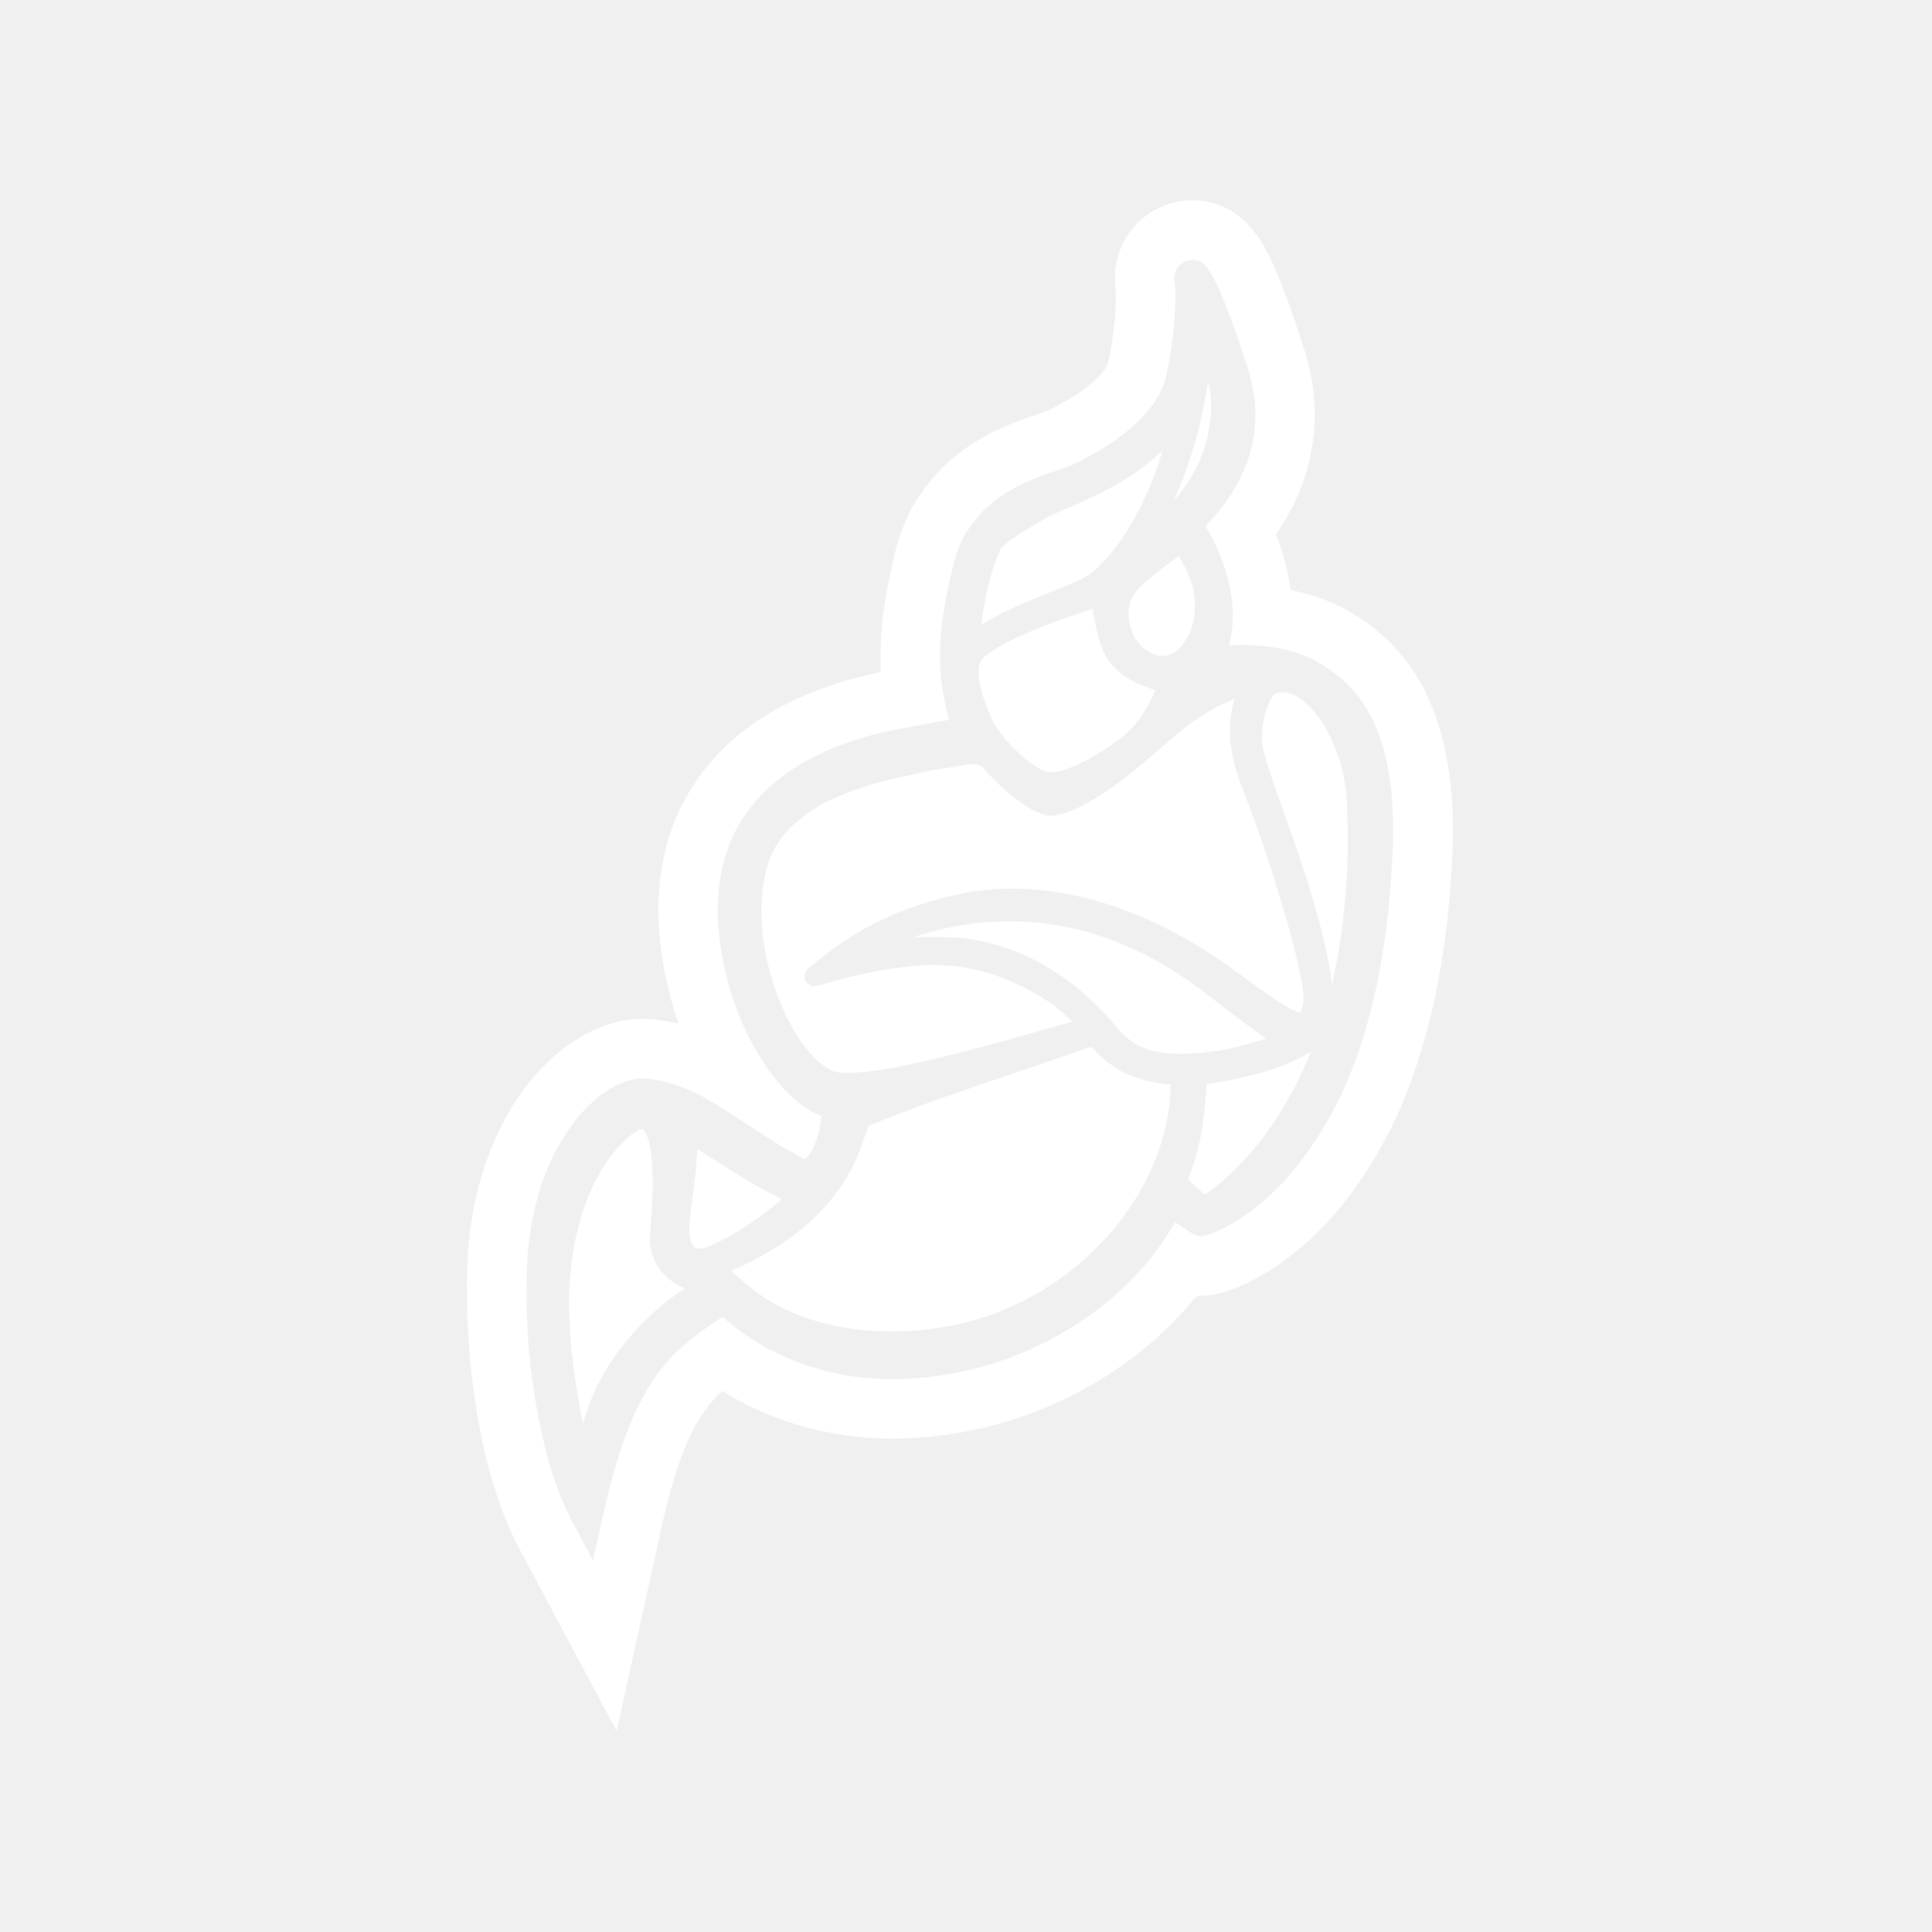
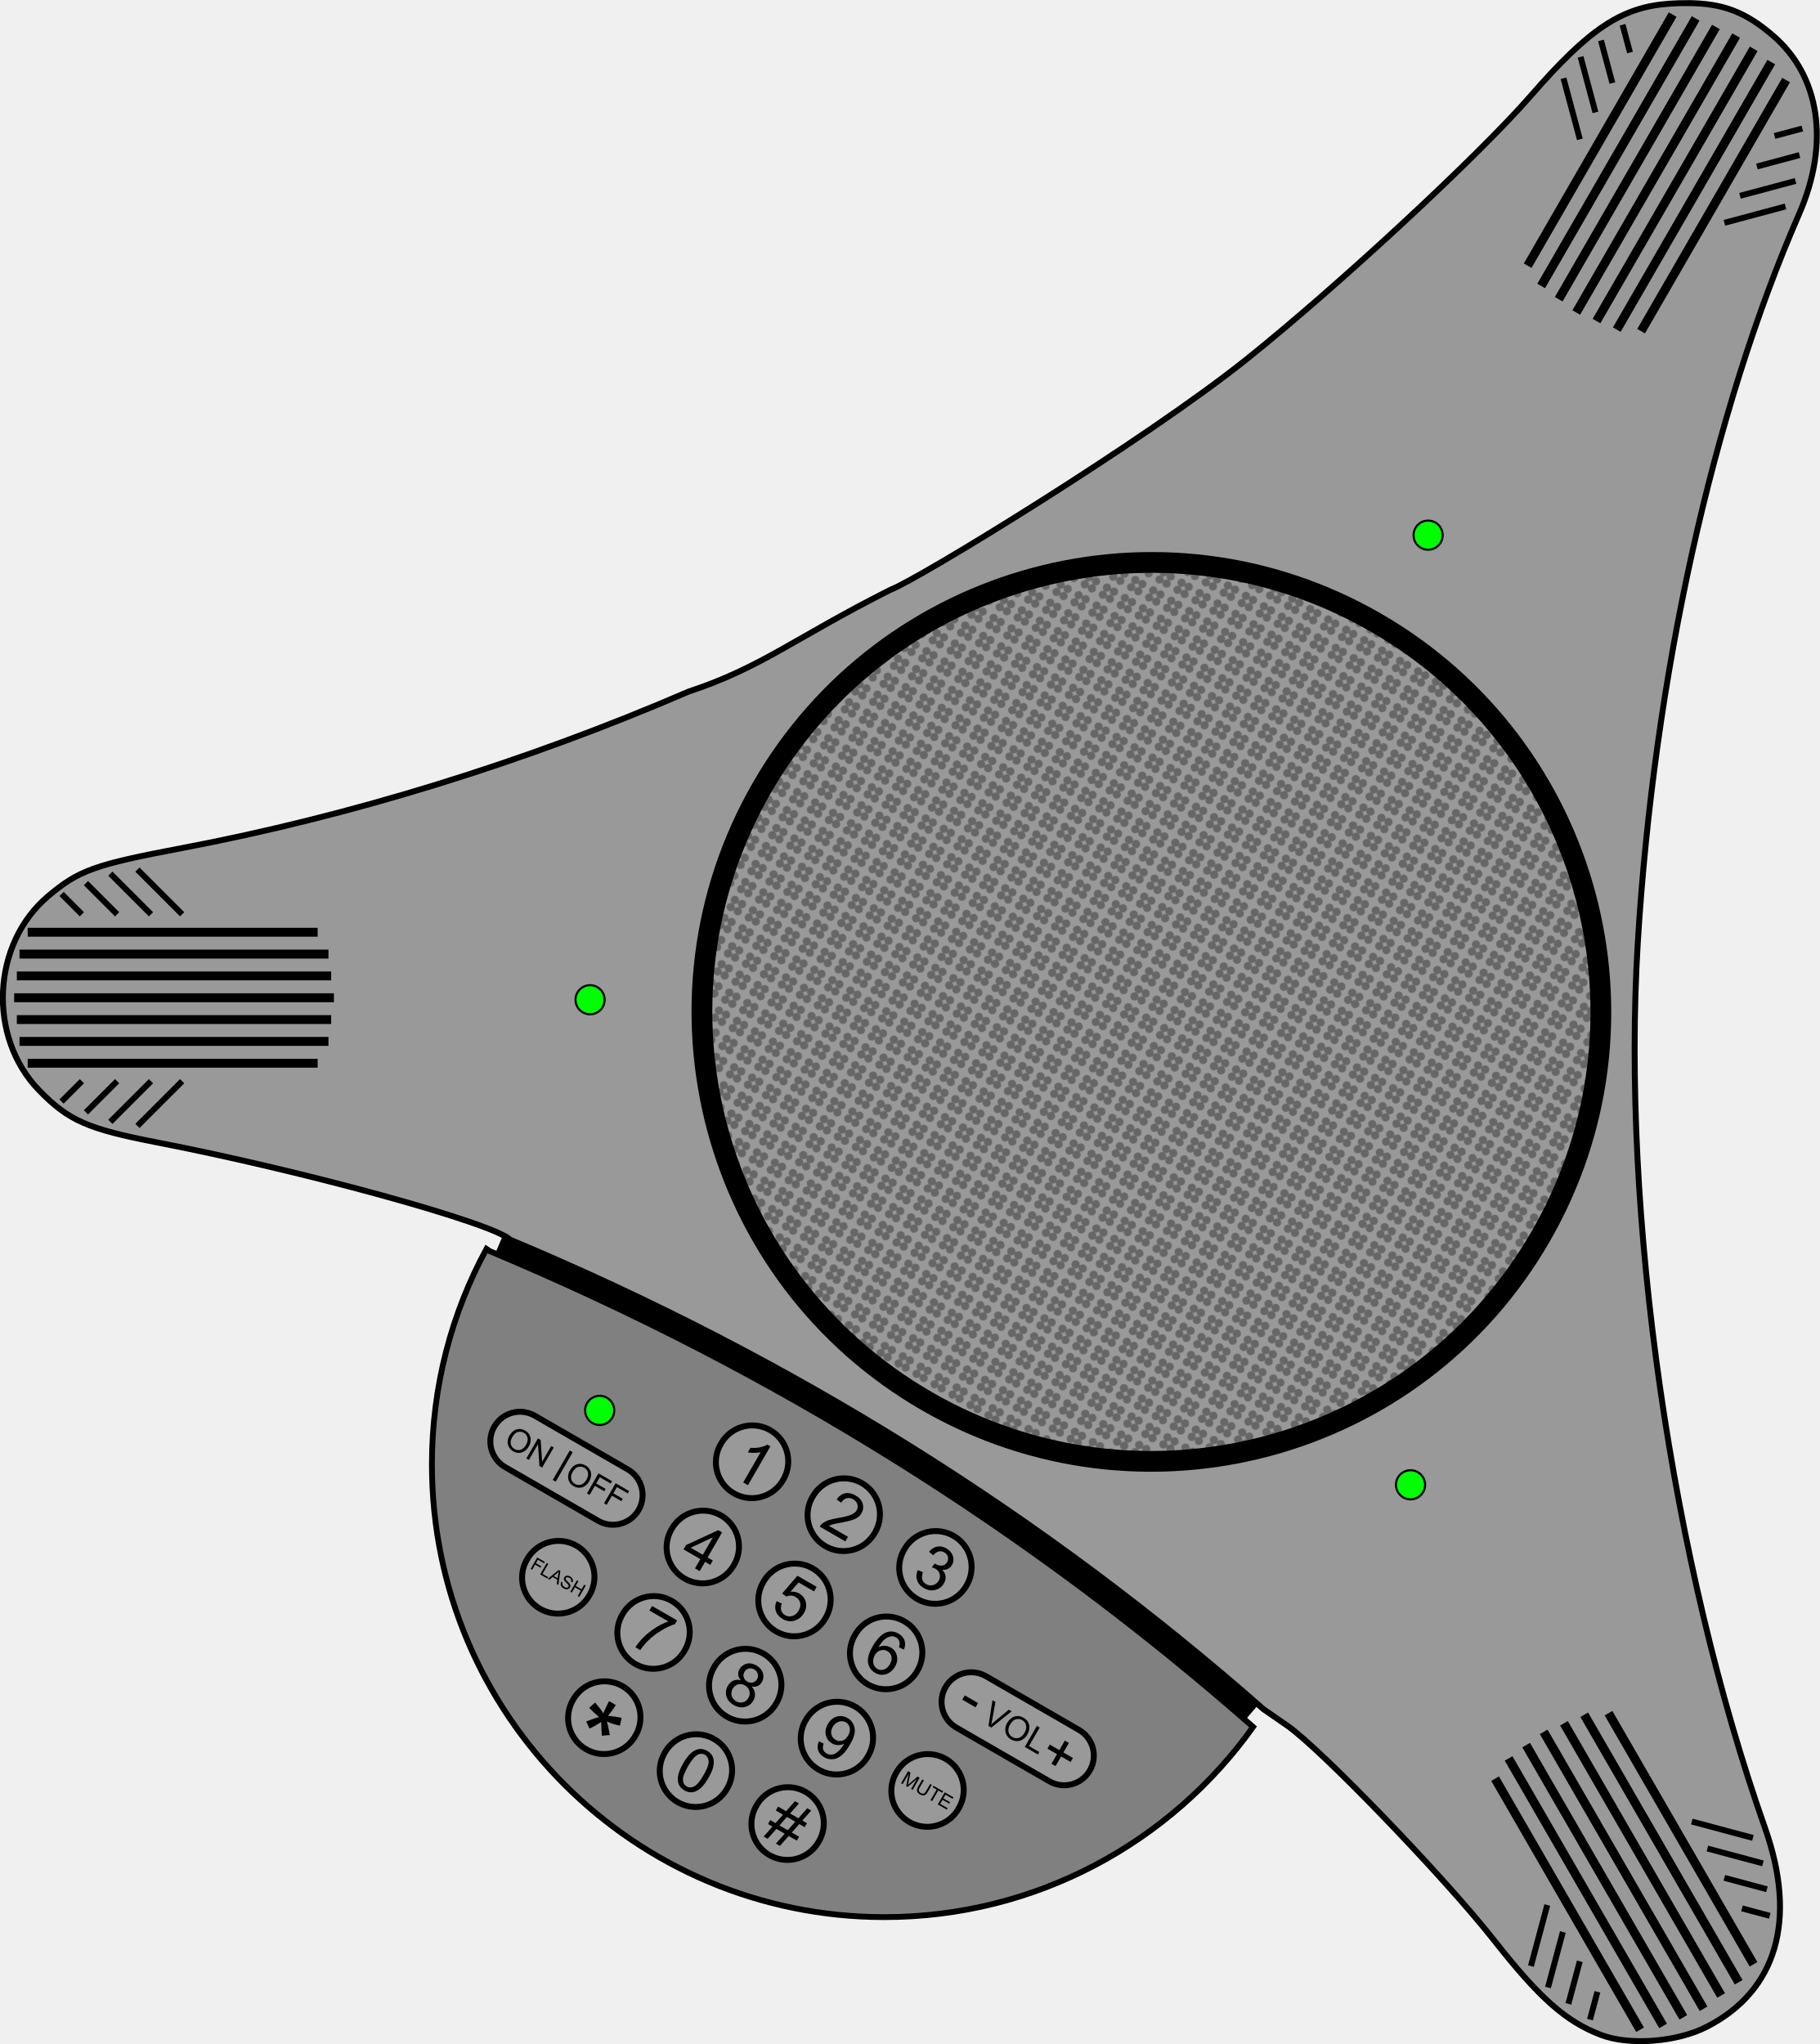
- <svg width="24" height="24" viewBox="0 0 24 24" focusable="false" role="presentation">
-   <g fill="#fff">
-     <path d="M13.016 9.59a.12.12 0 0 0 .039.004c.289 0 .937-.422 1.058-.614l.012-.015.012-.012c.043-.039.16-.254.218-.379-.617-.187-.683-.52-.746-.816a.564.564 0 0 0-.02-.094.78.78 0 0 0-.019-.101c-.918.304-1.195.476-1.347.601-.082.066-.13.254.101.774.117.261.52.62.692.652" />
-     <path d="M10.531 13.328c.543 0 1.688-.324 2.442-.539l.304-.086a.64.64 0 0 0 .043-.012c-.039-.043-.113-.105-.226-.203-.504-.34-.98-.5-1.496-.5-.114 0-.23.008-.36.024-.437.05-.8.152-.976.203a.556.556 0 0 1-.145.035.126.126 0 0 1-.117-.082.131.131 0 0 1 .04-.137h.003c.3-.254.867-.726 1.934-.937.183-.035.382-.055.59-.055.476 0 .972.098 1.472.293.676.266 1.14.605 1.512.879.203.144.375.273.527.344.04.02.059.023.067.023a.27.27 0 0 0 .043-.098c.007-.015.05-.195-.254-1.218a18.24 18.24 0 0 0-.5-1.469c-.215-.523-.164-.89-.098-1.11a2.3 2.3 0 0 0-.563.317l-.011.008a5.1 5.1 0 0 0-.305.25c-.629.566-1.102.86-1.406.875h-.016c-.265-.024-.668-.41-.832-.606a.214.214 0 0 0-.125-.035c-.05 0-.11.012-.168.024-.039.007-.082.015-.125.02a3.925 3.925 0 0 0-.496.097 13.46 13.46 0 0 0-.36.082c-.445.129-.78.281-.945.426l-.011.011c-.114.078-.38.301-.461.684v.004c-.168.707.086 1.578.425 2.078.16.234.329.379.47.402.034.004.077.008.124.008m-2.308 2.477a.644.644 0 0 1-.145-.504c.082-.973-.031-1.207-.082-1.262-.012-.016-.02-.016-.023-.016h-.008c-.094.024-.735.457-.875 1.75-.07.625.05 1.426.152 1.915.082-.29.211-.606.461-.93.234-.305.488-.543.805-.754a.759.759 0 0 1-.285-.2m.437-1.534c-.004.207-.031.398-.055.59a7.008 7.008 0 0 0-.039.316c-.015.215.032.289.051.308.012.016.031.028.07.028a.288.288 0 0 0 .106-.024c.383-.16.746-.441.922-.593-.27-.122-.68-.38-1.055-.625m5.395-6.825c-.004.008-.008.016-.012.02-.074.219.027.52.223.629.05.031.101.05.148.054h.02c.148 0 .27-.109.359-.324a.943.943 0 0 0 .023-.531 1.342 1.342 0 0 0-.175-.383c-.102.07-.305.227-.442.348a.566.566 0 0 0-.144.187m-.461-.355c.457-.41.73-1.09.847-1.492-.394.379-.879.586-1.187.718A3.02 3.02 0 0 0 13 6.43c-.02.015-.047.027-.07.043-.188.109-.47.273-.512.37v.009c-.129.27-.2.675-.227.906.301-.18.606-.301.86-.403.238-.093.441-.171.543-.265m1.414-2.352c-.078.504-.2.985-.434 1.492.254-.289.403-.601.453-.949.02-.144.04-.285-.02-.543m-1.433 8.278c-.004-.004-.008-.008-.008-.012-.011.004-.03.008-.062.016l-.012.003c-.16.059-.449.157-.781.27-.402.137-.856.289-1.234.426-.485.18-.641.25-.692.273l-.031.09c-.113.348-.375 1.145-1.668 1.703.27.27.848.754 1.992.754.098 0 .203-.004.305-.012a3.522 3.522 0 0 0 2.285-1.074c.555-.574.867-1.293.875-1.98a1.823 1.823 0 0 1-.578-.145c0-.004-.242-.121-.39-.312" />
-     <path d="M17.29 10.754c-.048.89-.192 1.684-.43 2.355a4.692 4.692 0 0 1-.766 1.399c-.516.633-1.055.844-1.168.847-.078 0-.117-.027-.278-.14-.015-.008-.035-.024-.05-.035-.305.543-.778 1.011-1.375 1.363a4.263 4.263 0 0 1-2.114.59c-.828 0-1.566-.27-2.132-.774-.68.438-1.122.828-1.485 2.465l-.125.563-.27-.508a3.943 3.943 0 0 1-.304-.813 7.953 7.953 0 0 1-.25-2.191c.012-.914.285-1.508.52-1.84.269-.394.62-.637.917-.637h.055c.473.055.77.254 1.317.614l.171.113c.188.121.41.246.48.273.048-.027.161-.21.196-.484l.008-.039v-.012c-.004-.004-.004-.004-.008-.004-.367-.125-.87-.703-1.129-1.562-.246-.86-.195-1.57.149-2.117.558-.89 1.754-1.094 2.144-1.16.121-.024.246-.047.367-.067.024-.004.043-.012.06-.015a.269.269 0 0 1-.013-.04c-.007-.035-.02-.078-.03-.128-.122-.551-.06-1.012.015-1.387.086-.418.136-.668.343-.906.278-.383.758-.543 1.047-.641a2.42 2.42 0 0 0 .172-.063c.82-.394 1.078-.796 1.153-1.066.058-.223.156-.812.113-1.219a.233.233 0 0 1 .058-.187.21.21 0 0 1 .16-.07c.141 0 .258 0 .688 1.332.227.699.059 1.359-.5 1.953l-.02.023c.004.004.004.008.008.012.235.386.364.87.325 1.23a1.83 1.83 0 0 1-.04.235v.004c.047-.004.102-.008.165-.008.277 0 .675.043 1 .25.195.125.445.316.625.695.207.438.285 1.043.23 1.797m.438-2.117a2.342 2.342 0 0 0-1.633-1.293l-.059-.016-.012-.062a2.924 2.924 0 0 0-.156-.582l-.015-.047.023-.04a2.537 2.537 0 0 0 .324-2.261c-.199-.625-.355-1.024-.488-1.262-.27-.484-.637-.586-.902-.586a.971.971 0 0 0-.711.317.971.971 0 0 0-.243.757c.028.286-.046.778-.093.954-.004.011-.09.265-.746.586a1.188 1.188 0 0 0-.098.035c-.34.113-.973.324-1.39.879-.317.382-.4.77-.489 1.218a4.182 4.182 0 0 0-.098 1.036v.074l-.074.02c-1.062.234-1.828.714-2.273 1.421-.461.735-.54 1.649-.23 2.727.003.015.011.035.015.054l.047.145-.149-.024c-.054-.011-.105-.015-.16-.023a1.516 1.516 0 0 0-.137-.008c-.515 0-1.066.328-1.472.875-.313.426-.692 1.172-.707 2.336-.008.875.086 1.68.277 2.395.145.527.305.851.367.965l1.215 2.277.555-2.52c.226-1.011.445-1.394.707-1.656l.05-.05.063.038c.602.364 1.32.555 2.074.555a5.01 5.01 0 0 0 2.485-.687c.492-.29.91-.645 1.246-1.055l.043-.031.078-.004c.195-.004.469-.106.75-.274.234-.14.598-.402.957-.843a5.44 5.44 0 0 0 .887-1.622c.261-.734.422-1.593.476-2.554.063-.883-.043-1.61-.304-2.164" />
-     <path d="M16.43 8.98c-.153-.238-.344-.382-.5-.382a.181.181 0 0 0-.082.015c-.082.032-.215.41-.157.688.04.191.266.828.38 1.133.038.117.062.171.066.195a.38.38 0 0 1 .023.07c.09.27.317.965.387 1.531a8.28 8.28 0 0 0 .187-2.19 2.092 2.092 0 0 0-.304-1.06m-1.09 4.032c.164-.043.293-.082.39-.11-.199-.136-.43-.312-.742-.554-.77-.598-1.593-.903-2.449-.903-.469 0-.879.09-1.2.2.079-.004.161-.004.247-.004.098 0 .203 0 .309.007.335.024 1.195.176 1.968 1.102.157.184.325.34.805.34.168 0 .367-.02.605-.059l.067-.02m-.348.458c-.012.14-.035.41-.07.617a3.292 3.292 0 0 1-.164.566l.207.188c.2-.133.863-.637 1.32-1.777a2.191 2.191 0 0 1-.62.261c-.27.078-.532.121-.673.145" />
+ <svg xmlns="http://www.w3.org/2000/svg" id="svg2" viewBox="0 0 89.036 100" version="1.1">
+   <defs id="defs4">
+     <pattern id="pattern17560-4" width="3.187" patternUnits="userSpaceOnUse" patternTransform="translate(772.94 -922.64)" height="3.187">
+       <path id="path17552-1" fill="#666" transform="matrix(.5311 0 0 .5311 -409.37 485.12)" d="m773.17-912.24a1.19 1.19 0 1 1 -2.381 0 1.19 1.19 0 1 1 2.381 0z" />
+       <path id="path17554-8" fill="#666" transform="matrix(.5311 0 0 .5311 -407.44 485.12)" d="m773.17-912.24a1.19 1.19 0 1 1 -2.381 0 1.19 1.19 0 1 1 2.381 0z" />
+       <path id="path17556-7" fill="#666" transform="matrix(.5311 0 0 .5311 -409.37 487.04)" d="m773.17-912.24a1.19 1.19 0 1 1 -2.381 0 1.19 1.19 0 1 1 2.381 0z" />
+       <path id="path17558-3" fill="#666" transform="matrix(.5311 0 0 .5311 -407.44 487.04)" d="m773.17-912.24a1.19 1.19 0 1 1 -2.381 0 1.19 1.19 0 1 1 2.381 0z" />
+     </pattern>
+   </defs>
+   <g id="layer1" transform="translate(-327.53 -476.18)">
+     <g id="g6125">
+       <g id="g6059">
+         <path id="rect7868" d="m352.57 535.74c15.742 4.441 28.327 12.879 37.461 22.725 0.014 0.015 0.014 0.04-0 0.055-0.813 0.906-1.605 1.824-2.376 2.752-0.014 0.016-0.035 0.017-0.049 0.003-8.916-9.557-21.209-17.705-36.587-21.853-0.023-0.007-0.036-0.028-0.027-0.049 0.478-1.206 0.984-2.409 1.518-3.608 0.01-0.021 0.036-0.032 0.06-0.025 0 0 0 0 0 0z" />
+         <path id="path10857-0" stroke="#000" stroke-width=".284" fill="#808080" d="m351.33 537.28c-1.704 3.137-2.669 6.726-2.669 10.548 0 12.228 9.907 22.144 22.135 22.144 7.442 0 14.025-3.675 18.039-9.305-10.894-9.583-23.307-17.396-37.367-23.286-0.033-0.032-0.081-0.064-0.138-0.101z" />
+         <path id="path10093-1-5-4" stroke="#000" stroke-width=".29" fill="#999" d="m410.05 476.33c-0.252 0-0.517 0.009-0.798 0.027-2.367 0.151-3.95 1.199-6.839 4.517-2.547 2.926-9.357 9.242-13.85 12.844-4.999 4.008-16.156 10.836-17.479 11.32-4.679 2.358-6.301 3.802-9.85 4.971-8.046 3.473-16.59 6.107-24.817 7.665-4.259 0.806-5.026 1.082-6.522 2.34-2.771 2.331-2.99 6.894-0.454 9.506 1.443 1.486 2.376 1.893 5.76 2.549 7.209 1.397 16.448 3.943 17.288 4.762 13.871 5.81 26.117 13.517 36.862 22.975l1.143 0.789c1.657 1.148 7.716 7.439 10.132 10.513 2.233 2.842 3.51 3.969 5.224 4.626 1.394 0.534 3.725 0.354 5.188-0.399 3.412-1.755 4.429-5.225 2.848-9.705-4.59-13.009-7.04-30.048-6.231-43.32 0.792-13.001 3.663-25.975 7.891-35.656 1.515-3.468 1.028-6.761-1.288-8.744-1.335-1.143-2.446-1.583-4.209-1.578z" />
+         <path id="path5030-6" d="m1080.6 229.26a69.013 69.013 0 1 1 -138.03 0 69.013 69.013 0 1 1 138.03 0z" transform="matrix(.27589 .15928 -.15928 .27589 141.29 301.31)" stroke="#000" stroke-width="3.189" fill="url(#pattern17560-4)" />
+         <g id="g17691-5-0" stroke="#000" transform="matrix(.25137 -.14513 .14513 .25137 517.25 742.21)">
+           <g id="g17622-1-0" stroke-width="1.5" transform="translate(-.62603)">
+             <path id="path17578-3-8" d="m-38.824-734.92v48.873" />
+             <path id="path17580-2-7" d="m-35.145-736.74v52.07" />
+             <path id="path17582-0-1" d="m-31.465-737.2v52.984" />
+             <path id="path17584-4-7" d="m-27.786-737.66v53.897" />
+             <path id="path17578-1-1-4" d="m-16.748-734.92v48.873" />
+             <path id="path17580-5-4-4" d="m-20.427-736.74v52.07" />
+             <path id="path17582-6-8-5" d="m-24.106-737.2v52.984" />
+           </g>
+           <g id="g17651-1-4" stroke-width="1px" fill="none">
+             <path id="path17631-7-2" d="m-42.478-712.08-7.536 7.536" />
+             <path id="path17633-4-8" d="m-42.478-706.83-6.851 6.851" />
+             <path id="path17635-7-9" d="m-42.478-701.12-5.253 5.253" />
+             <path id="path17637-5-0" d="m-42.478-695.18-3.426 3.426" />
+           </g>
+           <g id="g17651-3-5-4" stroke-width="1px" fill="none" transform="matrix(-1 0 0 1 -56.824 0)">
+             <path id="path17631-8-5-4" d="m-42.478-712.08-7.536 7.536" />
+             <path id="path17633-6-8-2" d="m-42.478-706.83-6.851 6.851" />
+             <path id="path17635-5-1-8" d="m-42.478-701.12-5.253 5.253" />
+             <path id="path17637-6-7-9" d="m-42.478-695.18-3.426 3.426" />
+           </g>
+         </g>
+         <g id="g17691-8-7" stroke="#000" transform="matrix(1.4898e-8 .29025 -.29025 1.4898e-8 129.76 533.24)">
+           <g id="g17622-4-2" stroke-width="1.5" transform="translate(-.62603)">
+             <path id="path17578-9-0" d="m-38.824-734.92v48.873" />
+             <path id="path17580-9-3" d="m-35.145-736.74v52.07" />
+             <path id="path17582-60-4" d="m-31.465-737.2v52.984" />
+             <path id="path17584-9-0" d="m-27.786-737.66v53.897" />
+             <path id="path17578-1-2-2" d="m-16.748-734.92v48.873" />
+             <path id="path17580-5-6-6" d="m-20.427-736.74v52.07" />
+             <path id="path17582-6-2-0" d="m-24.106-737.2v52.984" />
+           </g>
+           <g id="g17651-9-1" stroke-width="1px" fill="none">
+             <path id="path17631-78-4" d="m-42.478-712.08-7.536 7.536" />
+             <path id="path17633-1-5" d="m-42.478-706.83-6.851 6.851" />
+             <path id="path17635-51-3" d="m-42.478-701.12-5.253 5.253" />
+             <path id="path17637-68-6" d="m-42.478-695.18-3.426 3.426" />
+           </g>
+           <g id="g17651-3-8-3" stroke-width="1px" fill="none" transform="matrix(-1 0 0 1 -56.824 0)">
+             <path id="path17631-8-3-2" d="m-42.478-712.08-7.536 7.536" />
+             <path id="path17633-6-0-7" d="m-42.478-706.83-6.851 6.851" />
+             <path id="path17635-5-5-0" d="m-42.478-701.12-5.253 5.253" />
+             <path id="path17637-6-74-7" d="m-42.478-695.18-3.426 3.426" />
+           </g>
+         </g>
+         <g id="g17691-55-4" stroke="#000" transform="matrix(-.25137 -.14513 .14513 -.25137 504.56 301.92)">
+           <g id="g17622-9-8" stroke-width="1.5" transform="translate(-.62603)">
+             <path id="path17578-5-1" d="m-38.824-734.92v48.873" />
+             <path id="path17580-7-8" d="m-35.145-736.74v52.07" />
+             <path id="path17582-64-6" d="m-31.465-737.2v52.984" />
+             <path id="path17584-8-2" d="m-27.786-737.66v53.897" />
+             <path id="path17578-1-5-9" d="m-16.748-734.92v48.873" />
+             <path id="path17580-5-2-2" d="m-20.427-736.74v52.07" />
+             <path id="path17582-6-3-6" d="m-24.106-737.2v52.984" />
+           </g>
+           <g id="g17651-8-3" stroke-width="1px" fill="none">
+             <path id="path17631-77-2" d="m-42.478-712.08-7.536 7.536" />
+             <path id="path17633-9-7" d="m-42.478-706.83-6.851 6.851" />
+             <path id="path17635-0-0" d="m-42.478-701.12-5.253 5.253" />
+             <path id="path17637-2-4" d="m-42.478-695.18-3.426 3.426" />
+           </g>
+           <g id="g17651-3-9-0" stroke-width="1px" fill="none" transform="matrix(-1 0 0 1 -56.824 0)">
+             <path id="path17631-8-0-5" d="m-42.478-712.08-7.536 7.536" />
+             <path id="path17633-6-7-8" d="m-42.478-706.83-6.851 6.851" />
+             <path id="path17635-5-2-0" d="m-42.478-701.12-5.253 5.253" />
+             <path id="path17637-6-3-0" d="m-42.478-695.18-3.426 3.426" />
+           </g>
+         </g>
+         <path id="path18063-2-4" d="m-1200 254.36a15 15 0 1 1 -30 0 15 15 0 1 1 30 0z" transform="matrix(.047452 .0012494 -.0012494 .047452 454.51 538.27)" stroke="#000" stroke-width="2.143" fill="#0f0" />
+         <path id="path18063-2-1" d="m-1200 254.36a15 15 0 1 1 -30 0 15 15 0 1 1 30 0z" transform="matrix(.047452 .0012494 -.0012494 .047452 414.37 514.54)" stroke="#000" stroke-width="2.143" fill="#0f0" />
+         <path id="path18063-2-7" d="m-1200 254.36a15 15 0 1 1 -30 0 15 15 0 1 1 30 0z" transform="matrix(.047452 .0012494 -.0012494 .047452 455.37 491.81)" stroke="#000" stroke-width="2.143" fill="#0f0" />
+       </g>
+       <g id="g5987">
+         <path id="path10932-3" stroke="#000" fill="#999" transform="matrix(.25137 .14513 -.14513 .25137 -63.332 473.87)" d="m1409.2-516.42a6.06 6.06 0 1 1 -12.119 0 6.06 6.06 0 1 1 12.119 0z" />
+         <path id="path10932-7-1" stroke="#000" fill="#999" transform="matrix(.25137 .14513 -.14513 .25137 -54.362 479.04)" d="m1409.2-516.42a6.06 6.06 0 1 1 -12.119 0 6.06 6.06 0 1 1 12.119 0z" />
+         <path id="path10932-8-4" stroke="#000" fill="#999" transform="matrix(.25137 .14513 -.14513 .25137 -68.152 482.22)" d="m1409.2-516.42a6.06 6.06 0 1 1 -12.119 0 6.06 6.06 0 1 1 12.119 0z" />
+         <path id="path10932-0-5" stroke="#000" fill="#999" transform="matrix(.25137 .14513 -.14513 .25137 -56.772 483.22)" d="m1409.2-516.42a6.06 6.06 0 1 1 -12.119 0 6.06 6.06 0 1 1 12.119 0z" />
+         <path id="path10932-2-3" stroke="#000" fill="#999" transform="matrix(.25137 .14513 -.14513 .25137 -65.742 478.04)" d="m1409.2-516.42a6.06 6.06 0 1 1 -12.119 0 6.06 6.06 0 1 1 12.119 0z" />
+         <path id="path10932-6-2" stroke="#000" fill="#999" transform="matrix(.25137 .14513 -.14513 .25137 -61.257 480.63)" d="m1409.2-516.42a6.06 6.06 0 1 1 -12.119 0 6.06 6.06 0 1 1 12.119 0z" />
+         <path id="path10932-5-9" stroke="#000" fill="#999" transform="matrix(.25137 .14513 -.14513 .25137 -58.847 476.46)" d="m1409.2-516.42a6.06 6.06 0 1 1 -12.119 0 6.06 6.06 0 1 1 12.119 0z" />
+         <path id="path10932-06-6" stroke="#000" fill="#999" transform="matrix(.25137 .14513 -.14513 .25137 -70.562 486.39)" d="m1409.2-516.42a6.06 6.06 0 1 1 -12.119 0 6.06 6.06 0 1 1 12.119 0z" />
+         <path id="path10932-50-0" stroke="#000" fill="#999" transform="matrix(.25137 .14513 -.14513 .25137 -61.593 491.57)" d="m1409.2-516.42a6.06 6.06 0 1 1 -12.119 0 6.06 6.06 0 1 1 12.119 0z" />
+         <path id="path10932-1-7" stroke="#000" fill="#999" transform="matrix(.25137 .14513 -.14513 .25137 -66.078 488.98)" d="m1409.2-516.42a6.06 6.06 0 1 1 -12.119 0 6.06 6.06 0 1 1 12.119 0z" />
+         <path id="path10932-72-7" stroke="#000" fill="#999" transform="matrix(.25137 .14513 -.14513 .25137 -63.667 484.8)" d="m1409.2-516.42a6.06 6.06 0 1 1 -12.119 0 6.06 6.06 0 1 1 12.119 0z" />
+         <path id="path10932-84-2" stroke="#000" fill="#999" transform="matrix(.25137 .14513 -.14513 .25137 -59.182 487.39)" d="m1409.2-516.42a6.06 6.06 0 1 1 -12.119 0 6.06 6.06 0 1 1 12.119 0z" />
+         <rect id="rect11046-8" transform="rotate(30)" ry="1.451" height="2.902" width="8.153" stroke="#000" y="295.52" x="577.58" stroke-width=".29" fill="#999" />
+         <rect id="rect11046-5-6" transform="rotate(30)" ry="1.451" height="2.902" width="8.153" stroke="#000" y="295.52" x="603.07" stroke-width=".29" fill="#999" />
+         <path id="path10932-50-4-7" stroke="#000" fill="#999" transform="matrix(.25137 .14513 -.14513 .25137 -54.748 489.95)" d="m1409.2-516.42a6.06 6.06 0 1 1 -12.119 0 6.06 6.06 0 1 1 12.119 0z" />
+         <path id="path10932-50-6-3" stroke="#000" fill="#999" transform="matrix(.25137 .14513 -.14513 .25137 -72.813 479.52)" d="m1409.2-516.42a6.06 6.06 0 1 1 -12.119 0 6.06 6.06 0 1 1 12.119 0z" />
+         <g id="text7873" transform="rotate(30)">
+           <path id="path5907" style="" d="m589.76 293.25h-0.269v-1.711c-0.065 0.062-0.15 0.123-0.255 0.185-0.104 0.062-0.198 0.108-0.282 0.139v-0.26c0.15-0.071 0.281-0.156 0.394-0.257s0.192-0.198 0.239-0.292h0.173v2.196" />
+         </g>
+         <g id="text7873-6" transform="rotate(30)">
+           <path id="path5967" style="" d="m595.26 292.99v0.258h-1.446c-0.002-0.065 0.008-0.127 0.031-0.186 0.037-0.099 0.096-0.195 0.176-0.291 0.082-0.096 0.199-0.206 0.352-0.331 0.238-0.195 0.398-0.349 0.482-0.463 0.084-0.114 0.125-0.222 0.125-0.324 0-0.106-0.038-0.196-0.115-0.269-0.076-0.074-0.175-0.11-0.297-0.11-0.129 0-0.233 0.039-0.31 0.116-0.078 0.078-0.117 0.185-0.118 0.322l-0.276-0.028c0.019-0.206 0.09-0.363 0.213-0.47 0.123-0.108 0.289-0.163 0.497-0.163 0.21 0 0.376 0.058 0.498 0.175 0.122 0.116 0.184 0.261 0.184 0.433 0 0.087-0.018 0.174-0.054 0.258-0.036 0.085-0.096 0.174-0.179 0.267-0.083 0.093-0.22 0.222-0.413 0.385-0.161 0.135-0.265 0.227-0.31 0.276-0.046 0.048-0.084 0.096-0.113 0.145h1.073" />
+         </g>
+         <g id="text7873-0" transform="rotate(30)">
+           <path id="path5964" style="" d="m599.03 292.69 0.269-0.036c0.031 0.152 0.083 0.262 0.157 0.33 0.075 0.067 0.165 0.1 0.272 0.1 0.126 0 0.233-0.044 0.319-0.131 0.087-0.087 0.131-0.196 0.131-0.325 0-0.123-0.04-0.225-0.121-0.304-0.081-0.081-0.183-0.121-0.307-0.121-0.051 0-0.114 0.01-0.189 0.03l0.03-0.236c0.018 0.002 0.032 0.003 0.043 0.003 0.114 0 0.217-0.03 0.309-0.089 0.091-0.06 0.137-0.152 0.137-0.276 0-0.099-0.033-0.18-0.1-0.245-0.067-0.065-0.153-0.097-0.258-0.097-0.104 0-0.191 0.033-0.261 0.099-0.07 0.066-0.114 0.164-0.134 0.295l-0.269-0.048c0.033-0.18 0.107-0.319 0.224-0.418 0.116-0.1 0.261-0.149 0.434-0.149 0.119 0 0.229 0.026 0.33 0.078 0.1 0.051 0.177 0.12 0.23 0.209 0.054 0.088 0.081 0.183 0.081 0.282 0 0.095-0.025 0.181-0.076 0.258-0.051 0.078-0.126 0.139-0.225 0.185 0.129 0.03 0.23 0.092 0.301 0.186 0.072 0.093 0.107 0.211 0.107 0.352 0 0.191-0.07 0.353-0.209 0.486-0.139 0.132-0.315 0.198-0.528 0.198-0.192 0-0.352-0.057-0.479-0.172-0.126-0.114-0.198-0.263-0.216-0.445" />
+         </g>
+         <g id="text7873-2" transform="rotate(30)">
+           <path id="path5973" style="" d="m589.55 298.07v-0.524h-0.949v-0.246l0.998-1.417h0.219v1.417h0.295v0.246h-0.295v0.524h-0.269m0-0.77v-0.986l-0.685 0.986h0.685" />
+         </g>
+         <g id="text7873-8" transform="rotate(30)">
+           <path id="path5961" style="" d="m600.39 296.4-0.267 0.021c-0.024-0.105-0.058-0.182-0.101-0.23-0.073-0.077-0.162-0.115-0.269-0.115-0.086 0-0.161 0.024-0.225 0.072-0.085 0.062-0.151 0.152-0.2 0.27-0.049 0.118-0.074 0.287-0.076 0.506 0.065-0.099 0.144-0.172 0.237-0.219 0.093-0.048 0.191-0.072 0.294-0.072 0.179 0 0.331 0.066 0.457 0.198 0.126 0.131 0.189 0.301 0.189 0.51 0 0.137-0.03 0.265-0.089 0.383-0.059 0.117-0.14 0.207-0.243 0.27-0.103 0.063-0.221 0.094-0.352 0.094-0.224 0-0.406-0.082-0.548-0.246-0.141-0.165-0.212-0.437-0.212-0.815 0-0.423 0.078-0.73 0.234-0.922 0.136-0.167 0.32-0.251 0.551-0.251 0.172 0 0.313 0.048 0.422 0.145 0.11 0.097 0.177 0.23 0.198 0.4m-1.097 0.943c0 0.092 0.019 0.181 0.058 0.266 0.04 0.085 0.095 0.149 0.166 0.194 0.071 0.044 0.145 0.066 0.222 0.066 0.113 0 0.211-0.046 0.292-0.137 0.082-0.091 0.122-0.216 0.122-0.373 0-0.151-0.04-0.27-0.121-0.357-0.081-0.087-0.182-0.131-0.304-0.131-0.121 0-0.224 0.044-0.309 0.131-0.085 0.086-0.127 0.2-0.127 0.342" />
+         </g>
+         <g id="text7873-85" transform="rotate(30)">
+           <path id="path5930" style="" d="m588.65 300.97v-0.258h1.416v0.209c-0.139 0.148-0.278 0.345-0.415 0.591-0.136 0.246-0.242 0.498-0.316 0.758-0.054 0.183-0.088 0.383-0.103 0.601h-0.276c0.003-0.172 0.037-0.38 0.101-0.624 0.065-0.244 0.157-0.478 0.278-0.704 0.121-0.227 0.25-0.418 0.386-0.573h-1.071" />
+         </g>
+         <g id="text7873-4" transform="rotate(30)">
+           <path id="path5933" style="" d="m594.23 301.69c-0.111-0.041-0.194-0.099-0.248-0.175-0.054-0.076-0.081-0.166-0.081-0.272 0-0.159 0.057-0.293 0.172-0.401 0.114-0.108 0.267-0.163 0.457-0.163 0.191 0 0.345 0.056 0.461 0.167 0.116 0.11 0.175 0.245 0.175 0.404 0 0.101-0.027 0.19-0.081 0.266-0.053 0.075-0.133 0.132-0.242 0.173 0.134 0.044 0.236 0.114 0.306 0.212 0.071 0.098 0.106 0.214 0.106 0.349 0 0.187-0.066 0.344-0.198 0.471-0.132 0.127-0.306 0.191-0.522 0.191-0.216 0-0.39-0.064-0.522-0.191-0.132-0.128-0.198-0.288-0.198-0.479 0-0.142 0.036-0.261 0.107-0.357 0.073-0.097 0.176-0.162 0.309-0.197m-0.054-0.455c0 0.103 0.033 0.188 0.1 0.254 0.067 0.066 0.153 0.099 0.26 0.099 0.103 0 0.188-0.032 0.254-0.097 0.067-0.066 0.1-0.146 0.1-0.24 0-0.099-0.034-0.181-0.103-0.248-0.068-0.068-0.152-0.101-0.254-0.101-0.102 0-0.187 0.033-0.255 0.099-0.068 0.066-0.101 0.144-0.101 0.236m-0.086 1.01c0 0.077 0.018 0.151 0.054 0.222 0.037 0.072 0.091 0.127 0.163 0.167 0.072 0.039 0.149 0.058 0.231 0.058 0.128 0 0.234-0.041 0.318-0.124 0.084-0.083 0.125-0.187 0.125-0.315 0-0.129-0.043-0.236-0.13-0.321-0.086-0.085-0.193-0.127-0.322-0.127-0.126 0-0.231 0.042-0.315 0.125-0.083 0.084-0.124 0.188-0.124 0.313" />
+         </g>
+         <g id="text7873-64" transform="rotate(30)">
+           <path id="path5970" style="" d="m593.81 297.46 0.282-0.024c0.021 0.137 0.069 0.241 0.145 0.31 0.077 0.069 0.169 0.103 0.276 0.103 0.129 0 0.239-0.049 0.328-0.146 0.089-0.098 0.134-0.227 0.134-0.388 0-0.153-0.043-0.274-0.13-0.363-0.086-0.088-0.198-0.133-0.337-0.133-0.086 0-0.165 0.02-0.234 0.06-0.07 0.039-0.124 0.089-0.164 0.152l-0.252-0.033 0.212-1.123h1.088v0.257h-0.873l-0.118 0.588c0.131-0.091 0.269-0.137 0.413-0.137 0.191 0 0.352 0.066 0.483 0.198 0.131 0.132 0.197 0.302 0.197 0.51 0 0.198-0.058 0.369-0.173 0.513-0.14 0.177-0.332 0.266-0.574 0.266-0.199 0-0.362-0.056-0.488-0.167-0.125-0.111-0.197-0.259-0.215-0.443" />
+         </g>
+         <g id="text7873-44" transform="rotate(30)">
+           <path id="path5910" style="" d="m599.02 307.75 0.13-0.636h-0.252v-0.222h0.297l0.11-0.542h-0.407v-0.222h0.452l0.13-0.64h0.224l-0.13 0.64h0.47l0.13-0.64h0.225l-0.13 0.64h0.258v0.222h-0.303l-0.112 0.542h0.415v0.222h-0.46l-0.13 0.636h-0.224l0.128-0.636h-0.468l-0.13 0.636h-0.224m0.398-0.858h0.468l0.112-0.542h-0.47l-0.11 0.542" />
+         </g>
+         <g id="text7873-29" transform="rotate(30)">
+           <path id="path5916" style="" d="m588.48 306.57 0.121-0.374c0.279 0.098 0.482 0.183 0.608 0.255-0.033-0.318-0.051-0.536-0.053-0.656h0.382c-0.005 0.174-0.025 0.391-0.061 0.653 0.181-0.091 0.388-0.176 0.621-0.253l0.121 0.374c-0.223 0.074-0.441 0.123-0.656 0.147 0.107 0.093 0.258 0.259 0.453 0.498l-0.316 0.224c-0.102-0.139-0.222-0.327-0.361-0.566-0.13 0.248-0.244 0.436-0.342 0.566l-0.311-0.224c0.204-0.251 0.349-0.417 0.437-0.498-0.226-0.044-0.441-0.093-0.645-0.147" />
+         </g>
+         <g id="text7873-9" transform="rotate(30)">
+           <path id="path5913" style="" d="m593.82 306.62c0-0.259 0.026-0.467 0.079-0.624 0.054-0.158 0.133-0.28 0.237-0.366 0.105-0.086 0.238-0.128 0.397-0.128 0.117 0 0.22 0.024 0.309 0.072 0.088 0.047 0.162 0.115 0.219 0.204 0.058 0.088 0.103 0.197 0.136 0.325 0.033 0.127 0.049 0.299 0.049 0.516 0 0.257-0.026 0.464-0.079 0.622-0.053 0.157-0.132 0.279-0.237 0.366-0.104 0.086-0.237 0.128-0.397 0.128-0.211 0-0.376-0.076-0.497-0.227-0.144-0.182-0.216-0.478-0.216-0.889m0.276 0c0 0.359 0.042 0.598 0.125 0.718 0.085 0.118 0.188 0.178 0.312 0.178 0.123 0 0.227-0.06 0.31-0.179 0.085-0.119 0.127-0.358 0.127-0.716 0-0.36-0.042-0.599-0.127-0.718-0.084-0.118-0.188-0.178-0.313-0.178-0.123 0-0.222 0.052-0.295 0.157-0.092 0.133-0.139 0.379-0.139 0.739" />
+         </g>
+         <g id="text7873-5" transform="rotate(30)">
+           <path id="path5936" style="" d="m599.03 302.37 0.258-0.024c0.022 0.121 0.064 0.209 0.125 0.264 0.062 0.055 0.141 0.082 0.237 0.082 0.083 0 0.155-0.019 0.216-0.057 0.063-0.038 0.114-0.088 0.154-0.151 0.04-0.064 0.073-0.149 0.1-0.257 0.027-0.107 0.04-0.217 0.04-0.328 0-0.012-0.001-0.03-0.001-0.054-0.054 0.086-0.127 0.155-0.221 0.209-0.092 0.053-0.193 0.079-0.301 0.079-0.181 0-0.334-0.066-0.46-0.197-0.125-0.131-0.188-0.304-0.188-0.519 0-0.222 0.065-0.4 0.195-0.536 0.131-0.135 0.295-0.203 0.492-0.203 0.142 0 0.272 0.038 0.389 0.115 0.118 0.077 0.208 0.186 0.269 0.328 0.062 0.141 0.092 0.346 0.092 0.615-0 0.28-0.03 0.502-0.091 0.668-0.061 0.165-0.151 0.291-0.272 0.377-0.119 0.086-0.26 0.13-0.421 0.13-0.171 0-0.311-0.047-0.419-0.142-0.108-0.096-0.174-0.229-0.195-0.401m1.1-0.965c0-0.154-0.041-0.277-0.124-0.367-0.082-0.09-0.18-0.136-0.295-0.136-0.119 0-0.223 0.049-0.312 0.146-0.088 0.098-0.133 0.224-0.133 0.379 0 0.139 0.042 0.253 0.125 0.34 0.085 0.086 0.188 0.13 0.312 0.13 0.124 0 0.226-0.043 0.306-0.13 0.081-0.087 0.121-0.208 0.121-0.363" />
+         </g>
+         <g id="g8204" transform="matrix(.088091 .050859 -.050859 .088091 456.14 531.38)">
+           <g id="text8054">
+             <path id="path5948" style="" d="m-504.19 644.01v-5.334h-5.294v-2.229h5.294v-5.294h2.256v5.294h5.294v2.229h-5.294v5.334h-2.256" />
+           </g>
+           <g id="text8058">
+             <path id="path5951" style="" d="m-539.53 643.42-4.523-11.673h1.672l3.034 8.48c0.244 0.679 0.449 1.317 0.613 1.911 0.18-0.637 0.39-1.274 0.629-1.911l3.153-8.48h1.577l-4.571 11.673h-1.585" />
+             <path id="path5953" style="" d="m-532.45 637.74c0-1.938 0.52-3.453 1.561-4.547 1.04-1.099 2.384-1.648 4.029-1.648 1.078 0 2.049 0.257 2.914 0.772 0.865 0.515 1.524 1.234 1.975 2.158 0.457 0.918 0.685 1.962 0.685 3.129-0 1.184-0.239 2.243-0.717 3.177-0.478 0.934-1.155 1.643-2.03 2.126-0.876 0.478-1.821 0.717-2.835 0.717-1.099 0-2.081-0.265-2.946-0.796-0.865-0.531-1.521-1.256-1.967-2.174-0.446-0.918-0.669-1.89-0.669-2.914m1.593 0.024c-0 1.407 0.377 2.516 1.131 3.329 0.759 0.807 1.709 1.21 2.851 1.21 1.163 0 2.118-0.409 2.867-1.226 0.754-0.818 1.131-1.977 1.131-3.48-0-0.95-0.162-1.778-0.486-2.484-0.319-0.711-0.788-1.261-1.409-1.648-0.616-0.393-1.309-0.589-2.078-0.589-1.094 0-2.036 0.377-2.827 1.131-0.786 0.749-1.179 2.001-1.179 3.759" />
+             <path id="path5955" style="" d="m-519.36 643.42v-11.673h1.545v10.296h5.749v1.378h-7.294" />
+           </g>
+           <g id="text8062">
+             <path id="path5958" style="" d="m-556.73 638.78v-2.402h7.338v2.402h-7.338" />
+           </g>
+         </g>
+         <g id="g8155" transform="matrix(.088091 .050859 -.050859 .088091 456.63 531.92)">
+           <g id="text8058-4">
+             <path id="path5976" style="" d="m-815.69 635.51c0-1.848 0.496-3.293 1.488-4.336 0.992-1.048 2.273-1.572 3.842-1.572 1.028 0 1.954 0.246 2.779 0.737 0.825 0.491 1.453 1.177 1.883 2.058 0.435 0.876 0.653 1.871 0.653 2.984-0 1.129-0.228 2.139-0.683 3.03-0.456 0.891-1.101 1.567-1.936 2.027-0.835 0.456-1.736 0.683-2.703 0.683-1.048 0-1.984-0.253-2.81-0.759-0.825-0.506-1.45-1.197-1.876-2.073-0.425-0.876-0.638-1.802-0.638-2.779m1.519 0.023c0 1.342 0.359 2.4 1.078 3.174 0.724 0.769 1.63 1.154 2.719 1.154 1.109 0 2.02-0.39 2.734-1.169 0.719-0.78 1.078-1.886 1.078-3.318-0-0.906-0.154-1.696-0.463-2.369-0.304-0.678-0.752-1.202-1.344-1.572-0.587-0.375-1.248-0.562-1.982-0.562-1.043 0-1.942 0.359-2.696 1.078-0.749 0.714-1.124 1.909-1.124 3.584" />
+             <path id="path5978" style="" d="m-803.16 640.93v-11.132h1.511l5.847 8.74v-8.74h1.412v11.132h-1.511l-5.847-8.748v8.748h-1.412" />
+           </g>
+           <g id="text8058-6">
+             <path id="path5981" style="" d="m-782.14 635.51c0-1.848 0.496-3.293 1.488-4.336 0.992-1.048 2.273-1.572 3.842-1.572 1.028 0 1.954 0.246 2.779 0.737 0.825 0.491 1.453 1.177 1.883 2.058 0.435 0.876 0.653 1.871 0.653 2.984-0 1.129-0.228 2.139-0.683 3.03-0.456 0.891-1.101 1.567-1.936 2.027-0.835 0.456-1.736 0.683-2.703 0.683-1.048 0-1.984-0.253-2.81-0.759-0.825-0.506-1.45-1.197-1.876-2.073-0.425-0.876-0.638-1.802-0.638-2.779m1.519 0.023c0 1.342 0.359 2.4 1.078 3.174 0.724 0.769 1.63 1.154 2.719 1.154 1.109 0 2.02-0.39 2.734-1.169 0.719-0.78 1.078-1.886 1.078-3.318-0-0.906-0.154-1.696-0.463-2.369-0.304-0.678-0.752-1.202-1.344-1.572-0.587-0.375-1.248-0.562-1.982-0.562-1.043 0-1.942 0.359-2.696 1.078-0.749 0.714-1.124 1.909-1.124 3.584" />
+             <path id="path5983" style="" d="m-769.53 640.93v-11.132h7.51v1.314h-6.037v3.448h5.224v1.314h-5.224v5.057h-1.473" />
+             <path id="path5985" style="" d="m-760.02 640.93v-11.132h7.51v1.314h-6.037v3.448h5.224v1.314h-5.224v5.057h-1.473" />
+           </g>
+           <path id="path8129" stroke="#000" stroke-width="1.636" fill="none" d="m-786.18 627.18v16.364" />
+         </g>
+         <g id="text8058-4-2" transform="rotate(30)">
+           <path id="path5919" style="" d="m582.6 302.11v-0.641h0.432v0.076h-0.347v0.198h0.301v0.076h-0.301v0.291h-0.085" />
+           <path id="path5921" style="" d="m583.14 302.11v-0.641h0.085v0.565h0.315v0.076h-0.4" />
+           <path id="path5923" style="" d="m583.57 302.11 0.246-0.641h0.091l0.262 0.641h-0.097l-0.075-0.194h-0.268l-0.07 0.194h-0.09m0.185-0.263h0.217l-0.067-0.177c-0.02-0.054-0.035-0.098-0.045-0.133-0.008 0.041-0.02 0.082-0.035 0.122l-0.07 0.188" />
+           <path id="path5925" style="" d="m584.21 301.91 0.08-0.007c0.004 0.032 0.013 0.058 0.026 0.079 0.014 0.02 0.035 0.037 0.065 0.05 0.029 0.013 0.062 0.019 0.098 0.019 0.032 0 0.061-0.005 0.086-0.014 0.025-0.01 0.043-0.023 0.055-0.039 0.012-0.017 0.018-0.035 0.018-0.055 0-0.02-0.006-0.038-0.018-0.052-0.012-0.015-0.031-0.028-0.058-0.038-0.017-0.007-0.055-0.017-0.114-0.031-0.059-0.014-0.1-0.028-0.124-0.04-0.031-0.016-0.053-0.036-0.069-0.059-0.015-0.024-0.022-0.051-0.022-0.08 0-0.032 0.009-0.062 0.028-0.09 0.018-0.028 0.045-0.05 0.08-0.064 0.035-0.015 0.074-0.022 0.118-0.022 0.048 0 0.089 0.008 0.125 0.023 0.036 0.015 0.064 0.038 0.084 0.067s0.03 0.063 0.032 0.101l-0.081 0.006c-0.004-0.041-0.019-0.071-0.045-0.092-0.025-0.021-0.062-0.031-0.111-0.031-0.051 0-0.089 0.009-0.112 0.028-0.023 0.019-0.035 0.041-0.035 0.068 0 0.023 0.008 0.042 0.025 0.057 0.016 0.015 0.059 0.03 0.128 0.046 0.069 0.015 0.116 0.029 0.142 0.041 0.037 0.017 0.065 0.039 0.083 0.066 0.018 0.026 0.027 0.057 0.027 0.091 0 0.034-0.01 0.066-0.029 0.097-0.019 0.03-0.048 0.053-0.084 0.07-0.036 0.017-0.077 0.025-0.123 0.025-0.058 0-0.107-0.008-0.146-0.025-0.039-0.017-0.07-0.042-0.092-0.076-0.022-0.034-0.034-0.072-0.035-0.115" />
+           <path id="path5927" style="" d="m584.84 302.11v-0.641h0.085v0.263h0.333v-0.263h0.085v0.641h-0.085v-0.302h-0.333v0.302h-0.085" />
+         </g>
+         <g id="text8058-6-1" transform="rotate(30)">
+           <path id="path5939" style="" d="m603.54 302.13v-0.682h0.136l0.162 0.483c0.015 0.045 0.026 0.079 0.033 0.101 0.008-0.025 0.02-0.061 0.036-0.109l0.163-0.475h0.121v0.682h-0.087v-0.571l-0.198 0.571h-0.082l-0.197-0.581v0.581h-0.087" />
+           <path id="path5941" style="" d="m604.79 301.45h0.09v0.394c-0 0.069-0.008 0.123-0.023 0.163-0.015 0.04-0.044 0.073-0.084 0.099-0.04 0.025-0.093 0.038-0.159 0.038-0.064 0-0.116-0.011-0.157-0.033-0.041-0.022-0.07-0.054-0.087-0.095-0.017-0.042-0.026-0.099-0.026-0.171v-0.394h0.09v0.394c0 0.059 0.005 0.103 0.016 0.131 0.011 0.028 0.03 0.05 0.057 0.065 0.027 0.015 0.06 0.023 0.099 0.023 0.066 0 0.114-0.015 0.142-0.045 0.028-0.03 0.042-0.088 0.042-0.174v-0.394" />
+           <path id="path5943" style="" d="m605.2 302.13v-0.602h-0.225v-0.081h0.541v0.081h-0.226v0.602h-0.09" />
+           <path id="path5945" style="" d="m605.61 302.13v-0.682h0.493v0.081h-0.403v0.209h0.377v0.08h-0.377v0.232h0.419v0.081h-0.509" />
+         </g>
+         <path id="path18063-2-8" d="m-1200 254.36a15 15 0 1 1 -30 0 15 15 0 1 1 30 0z" transform="matrix(.04047 .024808 -.024808 .04047 412.35 565.03)" stroke="#000" stroke-width="2.143" fill="#0f0" />
+       </g>
+     </g>
  </g>
</svg>
